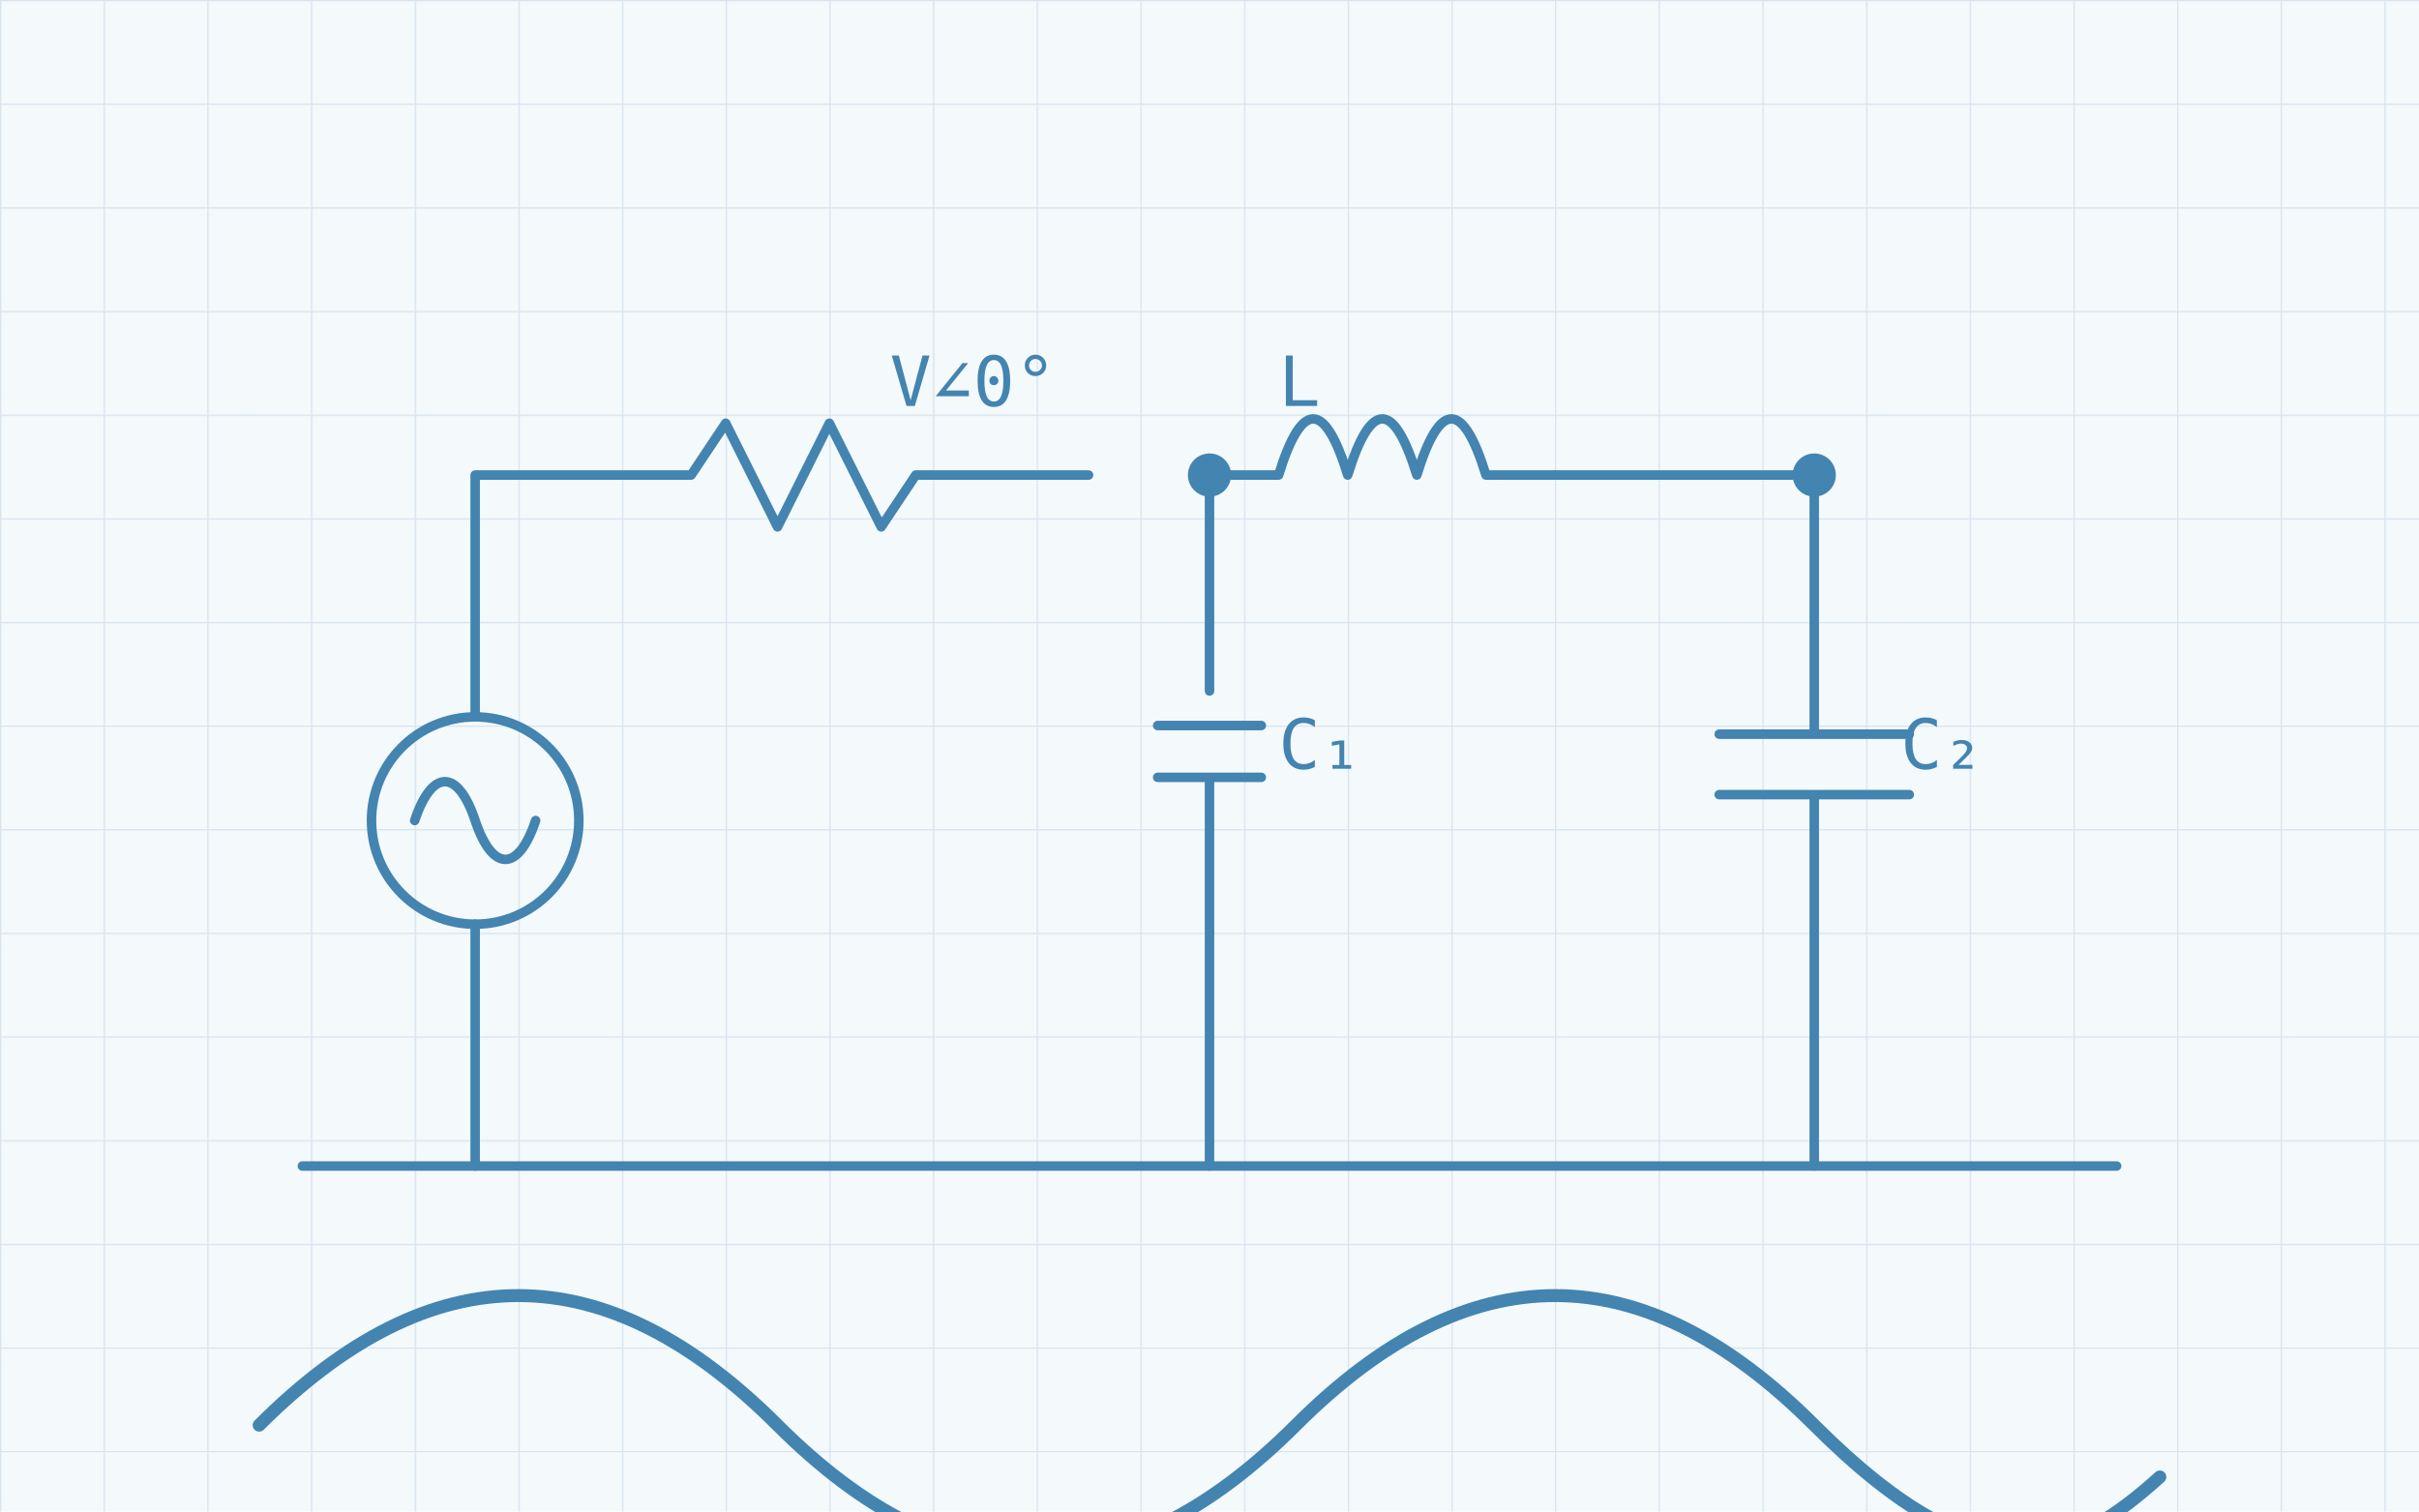
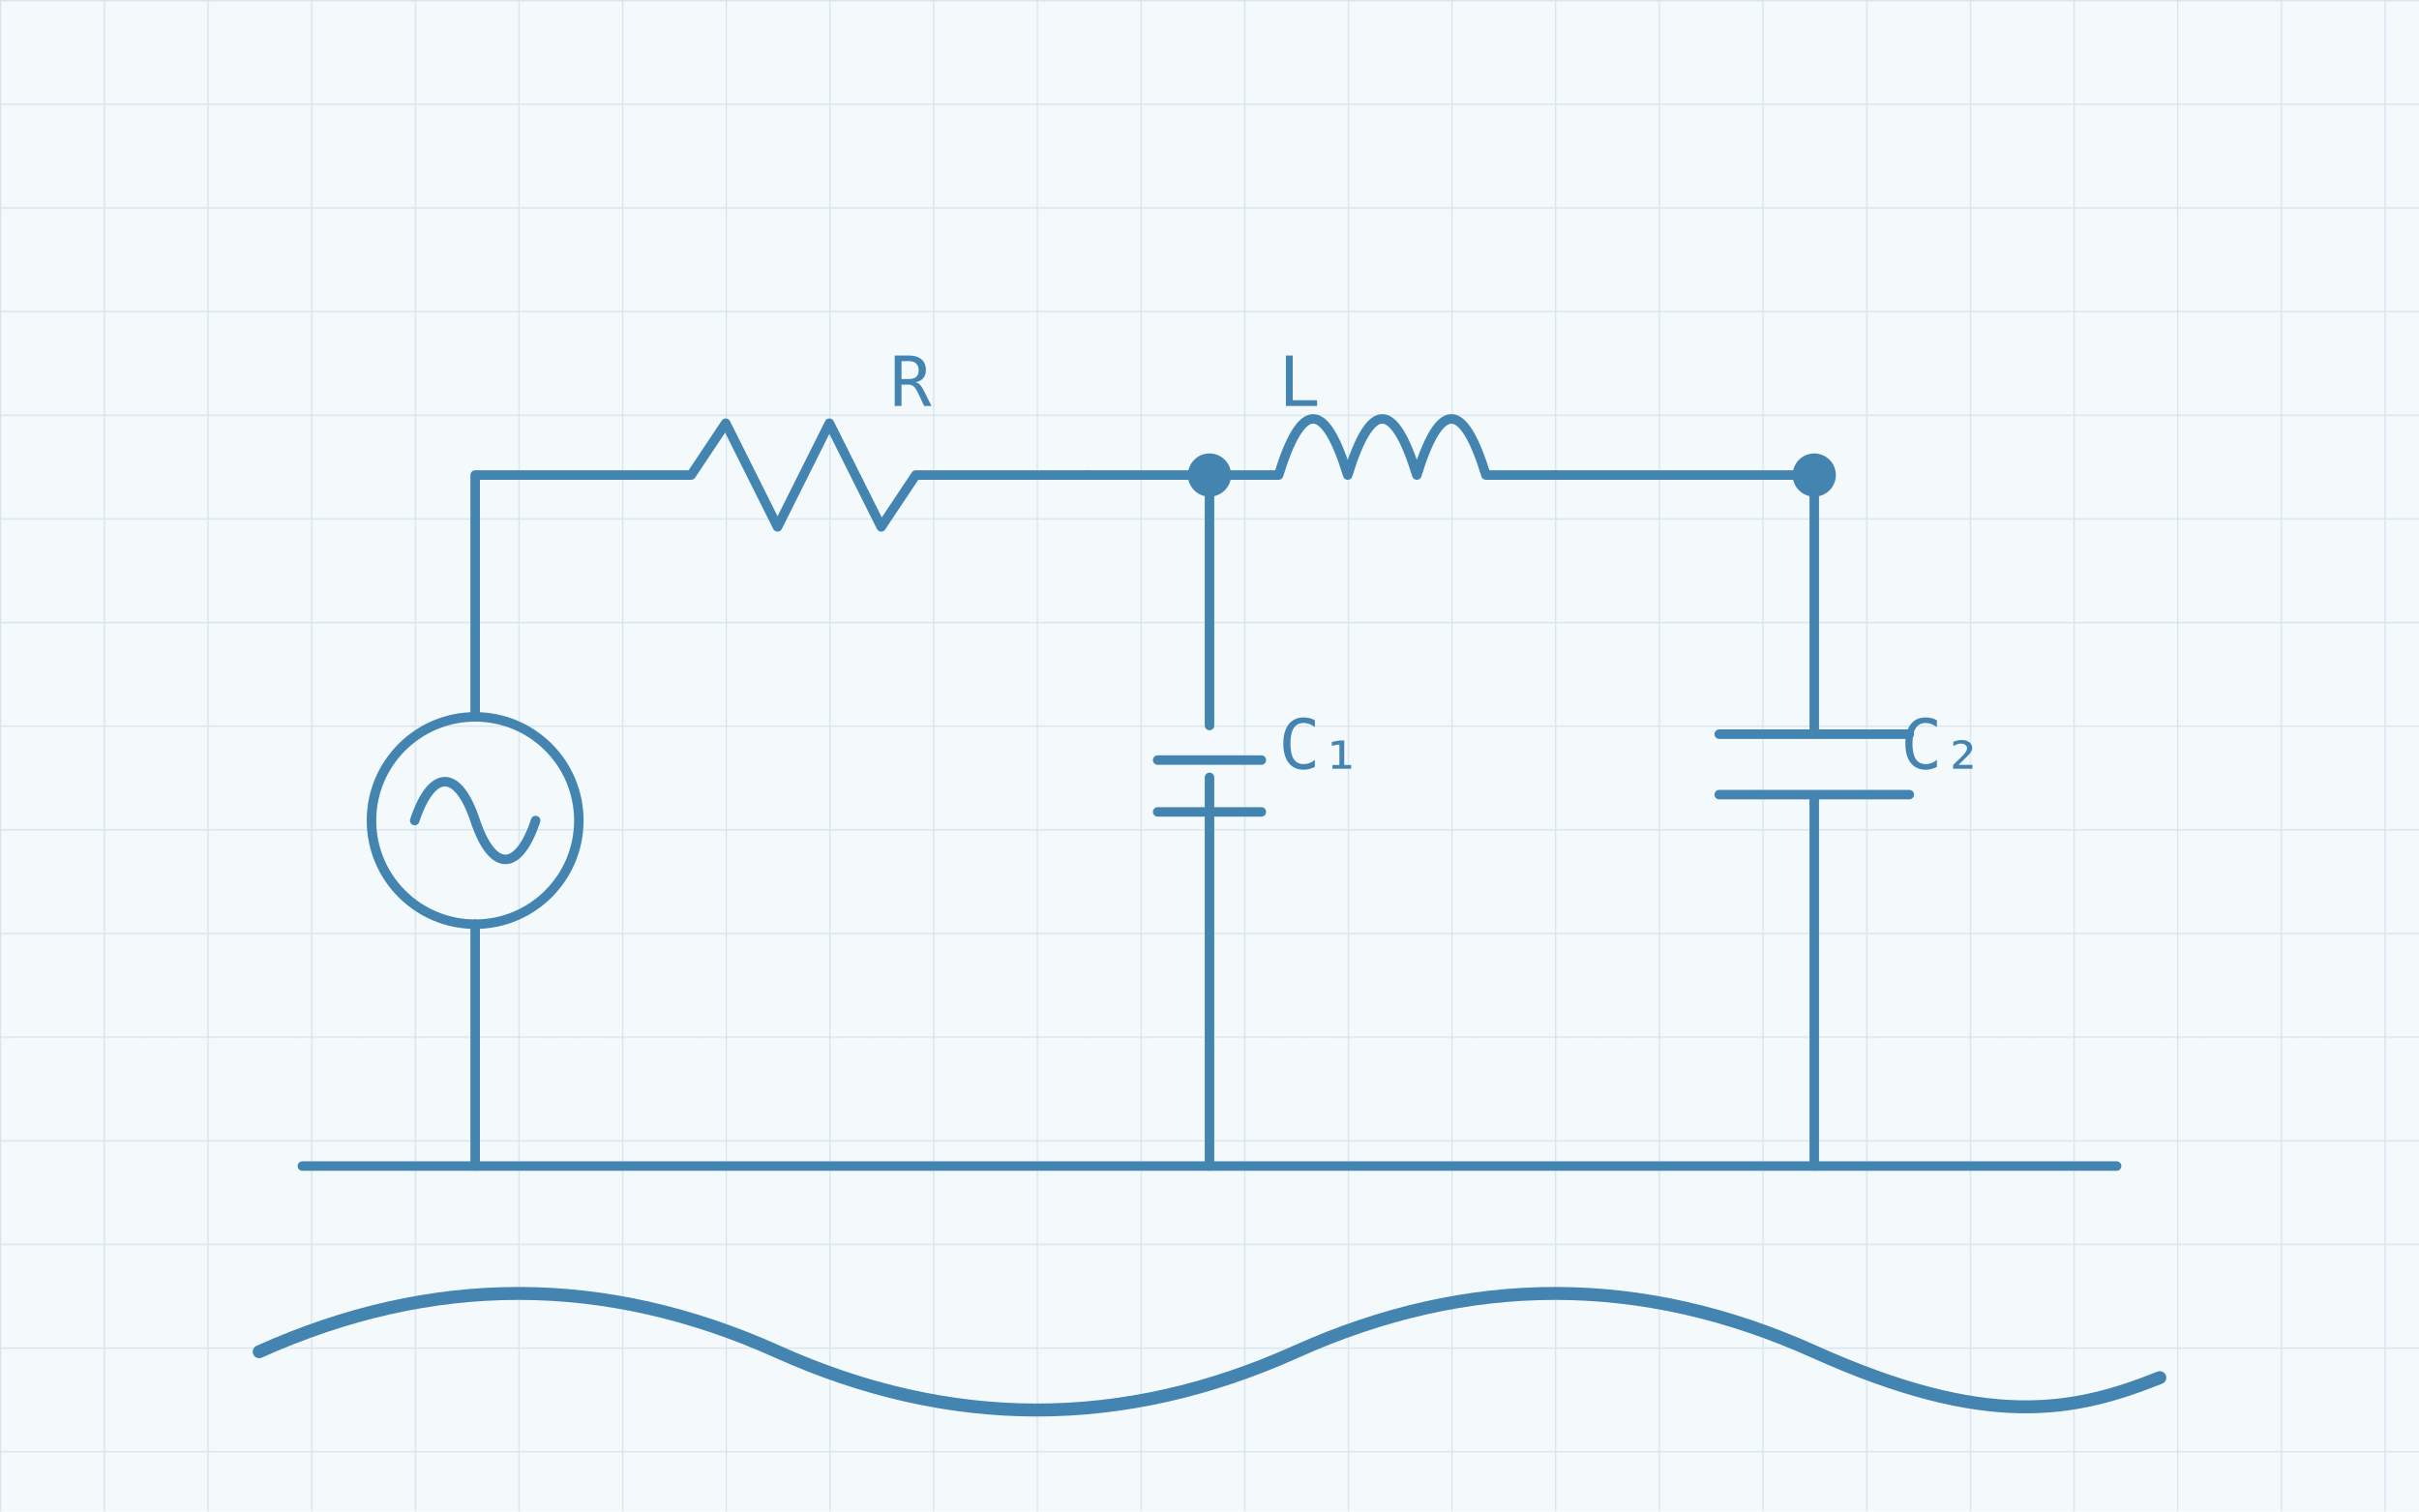
<svg xmlns="http://www.w3.org/2000/svg" viewBox="0 0 560 350">
  <defs>
    <pattern id="grid" width="24" height="24" patternUnits="userSpaceOnUse">
      <path d="M24 0H0V24" fill="none" stroke="#d7e5ef" stroke-width=".6" />
    </pattern>
  </defs>
  <rect width="560" height="350" fill="#f4f9fc" />
  <rect width="560" height="350" fill="url(#grid)" />
  <style>text{font:16px Consolas,monospace;fill:#4384b0;stroke:none}</style>
  <g fill="none" stroke="#4384b0" stroke-width="2.2" stroke-linecap="round" stroke-linejoin="round">
    <path d="M70 270h420" />
    <circle cx="110" cy="190" r="24" />
    <path d="M96 190c4-12 10-12 14 0s10 12 14 0M110 166V110h50l8-12 12 24 12-24 12 24 8-12h40" />
    <path d="M110 214v56" />
    <path d="M280 110h16q8-26 16 0q8-26 16 0q8-26 16 0h16" />
    <path d="M360 110h60v60m-22 0h44m-44 14h44M420 184v86" />
-     <path d="M280 110v50m-12 8h24m-24 12h24M280 180v90" />
-     <path d="M60 330c40-40 80-40 120 0s80 40 120 0 80-40 120 0 60 30 80 12" stroke-width="3" />
+     <path d="M252 110h28M280 110v58m-12 8h24m-24 12h24M280 180v90" />
+     <path d="M60 313c40-18 80-18 120 0s80 18 120 0 80-18 120 0 60 14 80 6" stroke-width="3" />
  </g>
  <circle cx="280" cy="110" r="5" fill="#4384b0" />
  <circle cx="420" cy="110" r="5" fill="#4384b0" />
-   <text x="206" y="94">V∠0°</text>
+   <text x="206" y="94">R</text>
  <text x="296" y="94">L</text>
  <text x="440" y="178">C₂</text>
  <text x="296" y="178">C₁</text>
</svg>
